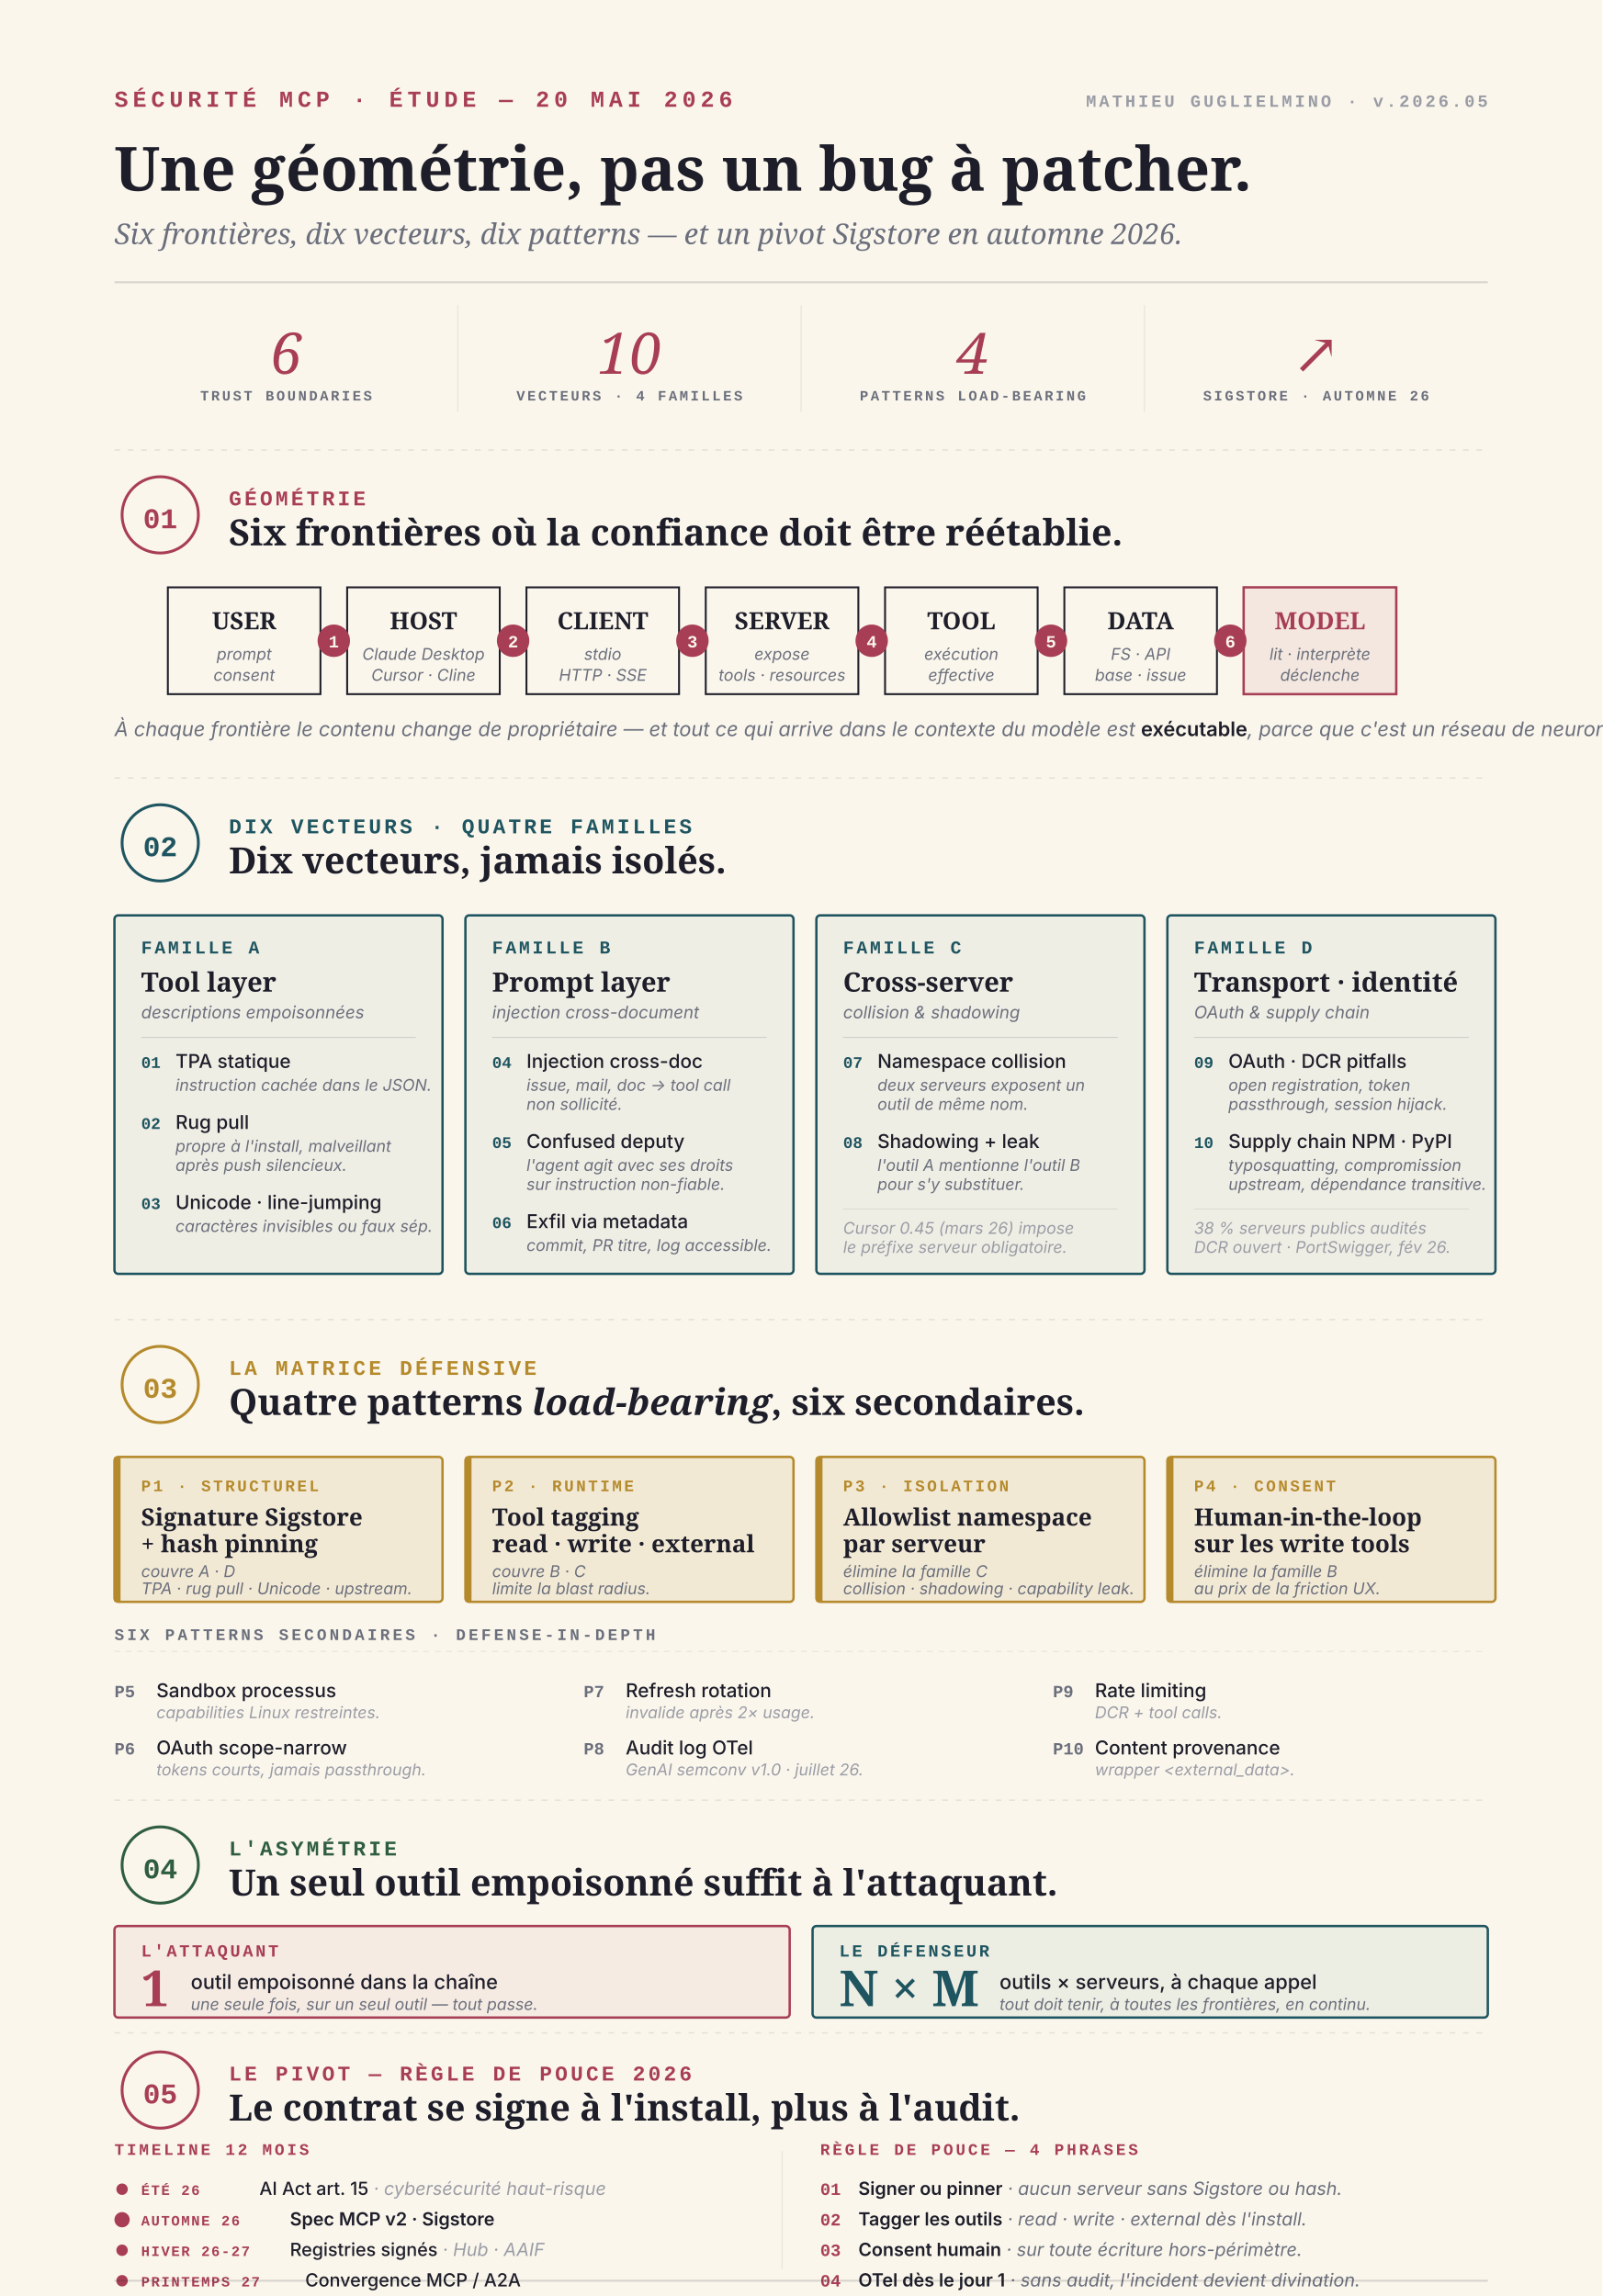
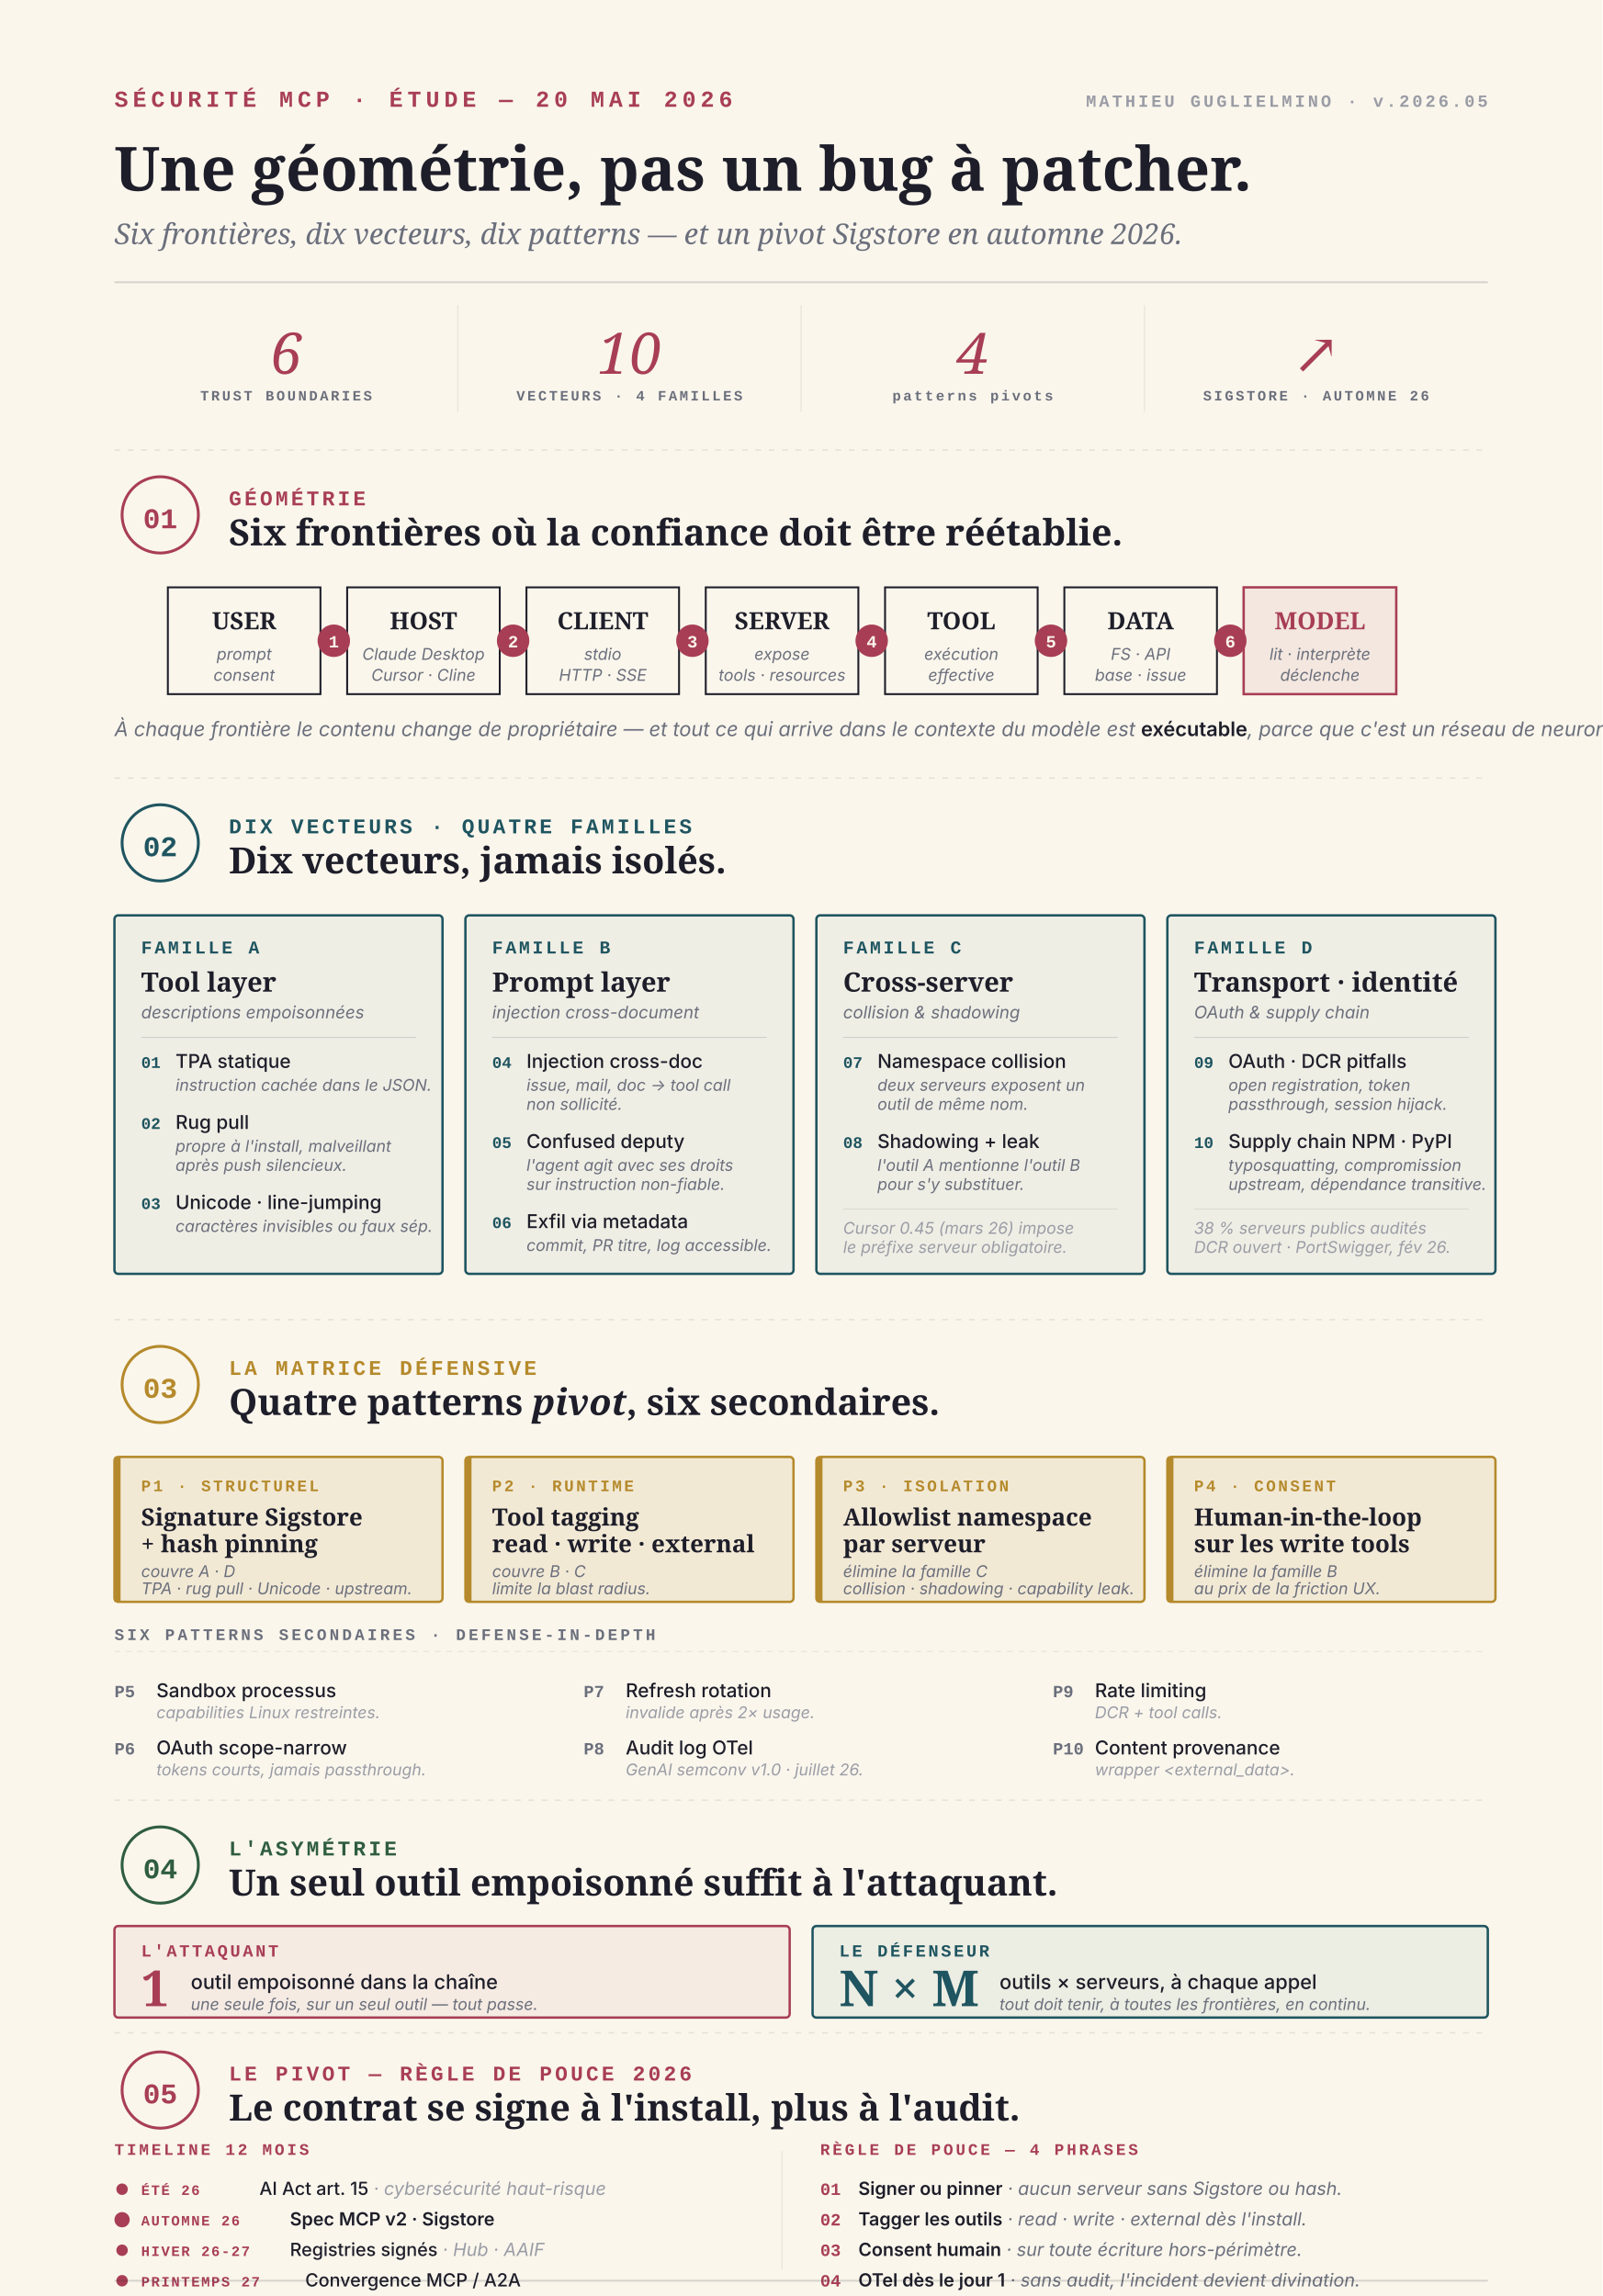
<svg xmlns="http://www.w3.org/2000/svg" viewBox="0 0 840 1204" data-schema-id="schema-00" role="img" aria-labelledby="schema-00-title schema-00-desc">
  <defs>
    <style>
      .display { font-family: 'Fraunces', 'Spectral', Georgia, serif; }
      .body    { font-family: 'Inter', system-ui, sans-serif; }
      .mono    { font-family: 'JetBrains Mono', 'Courier New', monospace; }
    </style>
  </defs>
  <rect x="0" y="0" width="840" height="1204" fill="#faf6ec" />
  <text x="60" y="56" class="mono" font-size="12" font-weight="600" fill="#a83e55" letter-spacing="0.20em">SÉCURITÉ MCP · ÉTUDE — 20 MAI 2026</text>
  <text x="780" y="56" class="mono" font-size="9" font-weight="600" fill="#9a9ca5" letter-spacing="0.16em" text-anchor="end">MATHIEU GUGLIELMINO · v.2026.05</text>
  <text x="60" y="100" class="display" font-size="32" font-weight="600" fill="#1e1e2a">Une géométrie, pas un bug à patcher.</text>
  <text x="60" y="128" class="display" font-size="15" font-style="italic" fill="#6b6f7c">Six frontières, dix vecteurs, dix patterns — et un pivot Sigstore en automne 2026.</text>
  <line x1="60" y1="148" x2="780" y2="148" stroke="rgba(30,30,42,0.16)" stroke-width="1" />
  <g>
    <line x1="240" y1="160" x2="240" y2="216" stroke="rgba(30,30,42,0.10)" stroke-width="0.5" />
    <line x1="420" y1="160" x2="420" y2="216" stroke="rgba(30,30,42,0.10)" stroke-width="0.5" />
    <line x1="600" y1="160" x2="600" y2="216" stroke="rgba(30,30,42,0.10)" stroke-width="0.5" />
    <text x="150" y="196" class="display" font-size="30" font-weight="500" font-style="italic" fill="#a83e55" text-anchor="middle">6</text>
    <text x="150" y="210" class="mono" font-size="7.5" font-weight="600" fill="#6b6f7c" letter-spacing="0.16em" text-anchor="middle">TRUST BOUNDARIES</text>
    <text x="330" y="196" class="display" font-size="30" font-weight="500" font-style="italic" fill="#a83e55" text-anchor="middle">10</text>
    <text x="330" y="210" class="mono" font-size="7.5" font-weight="600" fill="#6b6f7c" letter-spacing="0.16em" text-anchor="middle">VECTEURS · 4 FAMILLES</text>
    <text x="510" y="196" class="display" font-size="30" font-weight="500" font-style="italic" fill="#a83e55" text-anchor="middle">4</text>
-     <text x="510" y="210" class="mono" font-size="7.5" font-weight="600" fill="#6b6f7c" letter-spacing="0.16em" text-anchor="middle">PATTERNS LOAD-BEARING</text>
+     <text x="510" y="210" class="mono" font-size="7.5" font-weight="600" fill="#6b6f7c" letter-spacing="0.16em" text-anchor="middle">patterns pivots</text>
    <text x="690" y="196" class="display" font-size="30" font-weight="500" font-style="italic" fill="#a83e55" text-anchor="middle">↗</text>
    <text x="690" y="210" class="mono" font-size="7.5" font-weight="600" fill="#6b6f7c" letter-spacing="0.16em" text-anchor="middle">SIGSTORE · AUTOMNE 26</text>
  </g>
  <g>
    <line x1="60" y1="236" x2="780" y2="236" stroke="rgba(30,30,42,0.10)" stroke-width="0.75" stroke-dasharray="3,4" />
    <circle cx="84" cy="270" r="20" fill="none" stroke="#a83e55" stroke-width="1.5" />
    <text x="84" y="277" class="mono" font-size="15" font-weight="600" fill="#a83e55" text-anchor="middle">01</text>
    <text x="120" y="265" class="mono" font-size="11" font-weight="600" fill="#a83e55" letter-spacing="0.14em">GÉOMÉTRIE</text>
    <text x="120" y="286" class="display" font-size="19" font-weight="600" fill="#1e1e2a">Six frontières où la confiance doit être réétablie.</text>
    <g transform="translate(88, 308)">
      <rect x="0" y="0" width="80" height="56" fill="#faf6ec" stroke="#1e1e2a" stroke-width="1" />
      <text x="40" y="22" class="display" font-size="12.5" font-weight="600" fill="#1e1e2a" text-anchor="middle">USER</text>
      <text x="40" y="38" class="body" font-size="8.5" font-style="italic" fill="#6b6f7c" text-anchor="middle">prompt</text>
      <text x="40" y="49" class="body" font-size="8.5" font-style="italic" fill="#6b6f7c" text-anchor="middle">consent</text>
      <rect x="94" y="0" width="80" height="56" fill="#faf6ec" stroke="#1e1e2a" stroke-width="1" />
      <text x="134" y="22" class="display" font-size="12.5" font-weight="600" fill="#1e1e2a" text-anchor="middle">HOST</text>
      <text x="134" y="38" class="body" font-size="8.5" font-style="italic" fill="#6b6f7c" text-anchor="middle">Claude Desktop</text>
      <text x="134" y="49" class="body" font-size="8.5" font-style="italic" fill="#6b6f7c" text-anchor="middle">Cursor · Cline</text>
      <rect x="188" y="0" width="80" height="56" fill="#faf6ec" stroke="#1e1e2a" stroke-width="1" />
      <text x="228" y="22" class="display" font-size="12.5" font-weight="600" fill="#1e1e2a" text-anchor="middle">CLIENT</text>
      <text x="228" y="38" class="body" font-size="8.5" font-style="italic" fill="#6b6f7c" text-anchor="middle">stdio</text>
      <text x="228" y="49" class="body" font-size="8.5" font-style="italic" fill="#6b6f7c" text-anchor="middle">HTTP · SSE</text>
      <rect x="282" y="0" width="80" height="56" fill="#faf6ec" stroke="#1e1e2a" stroke-width="1" />
      <text x="322" y="22" class="display" font-size="12.5" font-weight="600" fill="#1e1e2a" text-anchor="middle">SERVER</text>
      <text x="322" y="38" class="body" font-size="8.5" font-style="italic" fill="#6b6f7c" text-anchor="middle">expose</text>
      <text x="322" y="49" class="body" font-size="8.5" font-style="italic" fill="#6b6f7c" text-anchor="middle">tools · resources</text>
      <rect x="376" y="0" width="80" height="56" fill="#faf6ec" stroke="#1e1e2a" stroke-width="1" />
      <text x="416" y="22" class="display" font-size="12.5" font-weight="600" fill="#1e1e2a" text-anchor="middle">TOOL</text>
      <text x="416" y="38" class="body" font-size="8.5" font-style="italic" fill="#6b6f7c" text-anchor="middle">exécution</text>
      <text x="416" y="49" class="body" font-size="8.5" font-style="italic" fill="#6b6f7c" text-anchor="middle">effective</text>
      <rect x="470" y="0" width="80" height="56" fill="#faf6ec" stroke="#1e1e2a" stroke-width="1" />
      <text x="510" y="22" class="display" font-size="12.5" font-weight="600" fill="#1e1e2a" text-anchor="middle">DATA</text>
      <text x="510" y="38" class="body" font-size="8.5" font-style="italic" fill="#6b6f7c" text-anchor="middle">FS · API</text>
      <text x="510" y="49" class="body" font-size="8.5" font-style="italic" fill="#6b6f7c" text-anchor="middle">base · issue</text>
      <rect x="564" y="0" width="80" height="56" fill="#a83e55" fill-opacity="0.08" stroke="#a83e55" stroke-width="1.25" />
      <text x="604" y="22" class="display" font-size="12.5" font-weight="600" fill="#a83e55" text-anchor="middle">MODEL</text>
      <text x="604" y="38" class="body" font-size="8.5" font-style="italic" fill="#6b6f7c" text-anchor="middle">lit · interprète</text>
      <text x="604" y="49" class="body" font-size="8.5" font-style="italic" fill="#6b6f7c" text-anchor="middle">déclenche</text>
      <g>
        <circle cx="87" cy="28" r="8.5" fill="#a83e55" />
        <text x="87" y="31.5" class="mono" font-size="9" font-weight="600" fill="#faf6ec" text-anchor="middle">1</text>
        <circle cx="181" cy="28" r="8.5" fill="#a83e55" />
        <text x="181" y="31.5" class="mono" font-size="9" font-weight="600" fill="#faf6ec" text-anchor="middle">2</text>
        <circle cx="275" cy="28" r="8.5" fill="#a83e55" />
        <text x="275" y="31.5" class="mono" font-size="9" font-weight="600" fill="#faf6ec" text-anchor="middle">3</text>
        <circle cx="369" cy="28" r="8.5" fill="#a83e55" />
        <text x="369" y="31.5" class="mono" font-size="9" font-weight="600" fill="#faf6ec" text-anchor="middle">4</text>
        <circle cx="463" cy="28" r="8.5" fill="#a83e55" />
        <text x="463" y="31.5" class="mono" font-size="9" font-weight="600" fill="#faf6ec" text-anchor="middle">5</text>
        <circle cx="557" cy="28" r="8.5" fill="#a83e55" />
        <text x="557" y="31.5" class="mono" font-size="9" font-weight="600" fill="#faf6ec" text-anchor="middle">6</text>
      </g>
    </g>
    <text x="60" y="386" class="body" font-size="10.5" font-style="italic" fill="#6b6f7c">À chaque frontière le contenu change de propriétaire — et tout ce qui arrive dans le contexte du modèle est <tspan font-weight="600" fill="#1e1e2a" font-style="normal">exécutable</tspan>, parce que c'est un réseau de neurones probabiliste, pas un parseur.</text>
  </g>
  <g>
    <line x1="60" y1="408" x2="780" y2="408" stroke="rgba(30,30,42,0.10)" stroke-width="0.75" stroke-dasharray="3,4" />
    <circle cx="84" cy="442" r="20" fill="none" stroke="#1F5560" stroke-width="1.5" />
    <text x="84" y="449" class="mono" font-size="15" font-weight="600" fill="#1F5560" text-anchor="middle">02</text>
    <text x="120" y="437" class="mono" font-size="11" font-weight="600" fill="#1F5560" letter-spacing="0.14em">DIX VECTEURS · QUATRE FAMILLES</text>
    <text x="120" y="458" class="display" font-size="19" font-weight="600" fill="#1e1e2a">Dix vecteurs, jamais isolés.</text>
    <g transform="translate(60, 480)">
      <rect x="0" y="0" width="172" height="188" fill="#1F5560" fill-opacity="0.05" stroke="#1F5560" stroke-width="1.25" rx="2" />
      <text x="14" y="20" class="mono" font-size="9.5" font-weight="600" fill="#1F5560" letter-spacing="0.14em">FAMILLE A</text>
      <text x="14" y="40" class="display" font-size="14" font-weight="600" fill="#1e1e2a">Tool layer</text>
      <text x="14" y="54" class="body" font-size="9" font-style="italic" fill="#6b6f7c">descriptions empoisonnées</text>
      <line x1="14" y1="64" x2="158" y2="64" stroke="rgba(30,30,42,0.16)" stroke-width="0.5" />
      <text x="14" y="80" class="mono" font-size="8.5" font-weight="600" fill="#1F5560">01</text>
      <text x="32" y="80" class="body" font-size="10" font-weight="500" fill="#1e1e2a">TPA statique</text>
      <text x="32" y="92" class="body" font-size="8.5" font-style="italic" fill="#6b6f7c">instruction cachée dans le JSON.</text>
      <text x="14" y="112" class="mono" font-size="8.5" font-weight="600" fill="#1F5560">02</text>
      <text x="32" y="112" class="body" font-size="10" font-weight="500" fill="#1e1e2a">Rug pull</text>
      <text x="32" y="124" class="body" font-size="8.5" font-style="italic" fill="#6b6f7c">propre à l'install, malveillant</text>
      <text x="32" y="134" class="body" font-size="8.5" font-style="italic" fill="#6b6f7c">après push silencieux.</text>
      <text x="14" y="154" class="mono" font-size="8.5" font-weight="600" fill="#1F5560">03</text>
      <text x="32" y="154" class="body" font-size="10" font-weight="500" fill="#1e1e2a">Unicode · line-jumping</text>
      <text x="32" y="166" class="body" font-size="8.5" font-style="italic" fill="#6b6f7c">caractères invisibles ou faux sép.</text>
      <rect x="184" y="0" width="172" height="188" fill="#1F5560" fill-opacity="0.05" stroke="#1F5560" stroke-width="1.25" rx="2" />
      <text x="198" y="20" class="mono" font-size="9.5" font-weight="600" fill="#1F5560" letter-spacing="0.14em">FAMILLE B</text>
      <text x="198" y="40" class="display" font-size="14" font-weight="600" fill="#1e1e2a">Prompt layer</text>
      <text x="198" y="54" class="body" font-size="9" font-style="italic" fill="#6b6f7c">injection cross-document</text>
      <line x1="198" y1="64" x2="342" y2="64" stroke="rgba(30,30,42,0.16)" stroke-width="0.5" />
      <text x="198" y="80" class="mono" font-size="8.5" font-weight="600" fill="#1F5560">04</text>
      <text x="216" y="80" class="body" font-size="10" font-weight="500" fill="#1e1e2a">Injection cross-doc</text>
      <text x="216" y="92" class="body" font-size="8.5" font-style="italic" fill="#6b6f7c">issue, mail, doc → tool call</text>
      <text x="216" y="102" class="body" font-size="8.5" font-style="italic" fill="#6b6f7c">non sollicité.</text>
      <text x="198" y="122" class="mono" font-size="8.5" font-weight="600" fill="#1F5560">05</text>
      <text x="216" y="122" class="body" font-size="10" font-weight="500" fill="#1e1e2a">Confused deputy</text>
      <text x="216" y="134" class="body" font-size="8.5" font-style="italic" fill="#6b6f7c">l'agent agit avec ses droits</text>
      <text x="216" y="144" class="body" font-size="8.5" font-style="italic" fill="#6b6f7c">sur instruction non-fiable.</text>
      <text x="198" y="164" class="mono" font-size="8.5" font-weight="600" fill="#1F5560">06</text>
      <text x="216" y="164" class="body" font-size="10" font-weight="500" fill="#1e1e2a">Exfil via metadata</text>
      <text x="216" y="176" class="body" font-size="8.5" font-style="italic" fill="#6b6f7c">commit, PR titre, log accessible.</text>
      <rect x="368" y="0" width="172" height="188" fill="#1F5560" fill-opacity="0.05" stroke="#1F5560" stroke-width="1.25" rx="2" />
      <text x="382" y="20" class="mono" font-size="9.5" font-weight="600" fill="#1F5560" letter-spacing="0.14em">FAMILLE C</text>
      <text x="382" y="40" class="display" font-size="14" font-weight="600" fill="#1e1e2a">Cross-server</text>
      <text x="382" y="54" class="body" font-size="9" font-style="italic" fill="#6b6f7c">collision &amp; shadowing</text>
      <line x1="382" y1="64" x2="526" y2="64" stroke="rgba(30,30,42,0.16)" stroke-width="0.5" />
      <text x="382" y="80" class="mono" font-size="8.5" font-weight="600" fill="#1F5560">07</text>
      <text x="400" y="80" class="body" font-size="10" font-weight="500" fill="#1e1e2a">Namespace collision</text>
      <text x="400" y="92" class="body" font-size="8.5" font-style="italic" fill="#6b6f7c">deux serveurs exposent un</text>
      <text x="400" y="102" class="body" font-size="8.5" font-style="italic" fill="#6b6f7c">outil de même nom.</text>
      <text x="382" y="122" class="mono" font-size="8.5" font-weight="600" fill="#1F5560">08</text>
      <text x="400" y="122" class="body" font-size="10" font-weight="500" fill="#1e1e2a">Shadowing + leak</text>
      <text x="400" y="134" class="body" font-size="8.5" font-style="italic" fill="#6b6f7c">l'outil A mentionne l'outil B</text>
      <text x="400" y="144" class="body" font-size="8.5" font-style="italic" fill="#6b6f7c">pour s'y substituer.</text>
      <line x1="382" y1="154" x2="526" y2="154" stroke="rgba(30,30,42,0.10)" stroke-width="0.5" />
      <text x="382" y="167" class="body" font-size="8.5" font-style="italic" fill="#9a9ca5">Cursor 0.45 (mars 26) impose</text>
      <text x="382" y="177" class="body" font-size="8.5" font-style="italic" fill="#9a9ca5">le préfixe serveur obligatoire.</text>
      <rect x="552" y="0" width="172" height="188" fill="#1F5560" fill-opacity="0.05" stroke="#1F5560" stroke-width="1.25" rx="2" />
      <text x="566" y="20" class="mono" font-size="9.5" font-weight="600" fill="#1F5560" letter-spacing="0.14em">FAMILLE D</text>
      <text x="566" y="40" class="display" font-size="14" font-weight="600" fill="#1e1e2a">Transport · identité</text>
      <text x="566" y="54" class="body" font-size="9" font-style="italic" fill="#6b6f7c">OAuth &amp; supply chain</text>
      <line x1="566" y1="64" x2="710" y2="64" stroke="rgba(30,30,42,0.16)" stroke-width="0.5" />
      <text x="566" y="80" class="mono" font-size="8.5" font-weight="600" fill="#1F5560">09</text>
      <text x="584" y="80" class="body" font-size="10" font-weight="500" fill="#1e1e2a">OAuth · DCR pitfalls</text>
      <text x="584" y="92" class="body" font-size="8.5" font-style="italic" fill="#6b6f7c">open registration, token</text>
      <text x="584" y="102" class="body" font-size="8.5" font-style="italic" fill="#6b6f7c">passthrough, session hijack.</text>
      <text x="566" y="122" class="mono" font-size="8.5" font-weight="600" fill="#1F5560">10</text>
      <text x="584" y="122" class="body" font-size="10" font-weight="500" fill="#1e1e2a">Supply chain NPM · PyPI</text>
      <text x="584" y="134" class="body" font-size="8.5" font-style="italic" fill="#6b6f7c">typosquatting, compromission</text>
      <text x="584" y="144" class="body" font-size="8.5" font-style="italic" fill="#6b6f7c">upstream, dépendance transitive.</text>
      <line x1="566" y1="154" x2="710" y2="154" stroke="rgba(30,30,42,0.10)" stroke-width="0.5" />
      <text x="566" y="167" class="body" font-size="8.5" font-style="italic" fill="#9a9ca5">38 % serveurs publics audités</text>
      <text x="566" y="177" class="body" font-size="8.5" font-style="italic" fill="#9a9ca5">DCR ouvert · PortSwigger, fév 26.</text>
    </g>
  </g>
  <g>
    <line x1="60" y1="692" x2="780" y2="692" stroke="rgba(30,30,42,0.10)" stroke-width="0.75" stroke-dasharray="3,4" />
    <circle cx="84" cy="726" r="20" fill="none" stroke="#B58A2C" stroke-width="1.5" />
    <text x="84" y="733" class="mono" font-size="15" font-weight="600" fill="#B58A2C" text-anchor="middle">03</text>
    <text x="120" y="721" class="mono" font-size="11" font-weight="600" fill="#B58A2C" letter-spacing="0.14em">LA MATRICE DÉFENSIVE</text>
-     <text x="120" y="742" class="display" font-size="19" font-weight="600" fill="#1e1e2a">Quatre patterns <tspan font-style="italic">load-bearing</tspan>, six secondaires.</text>
+     <text x="120" y="742" class="display" font-size="19" font-weight="600" fill="#1e1e2a">Quatre patterns <tspan font-style="italic">pivot</tspan>, six secondaires.</text>
    <g transform="translate(60, 764)">
      <rect x="0" y="0" width="172" height="76" fill="#B58A2C" fill-opacity="0.12" stroke="#B58A2C" stroke-width="1.25" rx="2" />
      <rect x="0" y="0" width="3.2" height="76" fill="#B58A2C" />
      <text x="14" y="18" class="mono" font-size="8.5" font-weight="600" fill="#B58A2C" letter-spacing="0.14em">P1 · STRUCTUREL</text>
      <text x="14" y="36" class="display" font-size="12.5" font-weight="600" fill="#1e1e2a">Signature Sigstore</text>
      <text x="14" y="50" class="display" font-size="12.5" font-weight="600" fill="#1e1e2a">+ hash pinning</text>
      <text x="14" y="63" class="body" font-size="8.5" font-style="italic" fill="#6b6f7c">couvre A · D</text>
      <text x="14" y="72" class="body" font-size="8.5" font-style="italic" fill="#6b6f7c">TPA · rug pull · Unicode · upstream.</text>
      <rect x="184" y="0" width="172" height="76" fill="#B58A2C" fill-opacity="0.12" stroke="#B58A2C" stroke-width="1.25" rx="2" />
      <rect x="184" y="0" width="3.2" height="76" fill="#B58A2C" />
      <text x="198" y="18" class="mono" font-size="8.5" font-weight="600" fill="#B58A2C" letter-spacing="0.14em">P2 · RUNTIME</text>
      <text x="198" y="36" class="display" font-size="12.5" font-weight="600" fill="#1e1e2a">Tool tagging</text>
      <text x="198" y="50" class="display" font-size="12.5" font-weight="600" fill="#1e1e2a">read · write · external</text>
      <text x="198" y="63" class="body" font-size="8.5" font-style="italic" fill="#6b6f7c">couvre B · C</text>
      <text x="198" y="72" class="body" font-size="8.5" font-style="italic" fill="#6b6f7c">limite la blast radius.</text>
      <rect x="368" y="0" width="172" height="76" fill="#B58A2C" fill-opacity="0.12" stroke="#B58A2C" stroke-width="1.25" rx="2" />
      <rect x="368" y="0" width="3.2" height="76" fill="#B58A2C" />
      <text x="382" y="18" class="mono" font-size="8.5" font-weight="600" fill="#B58A2C" letter-spacing="0.14em">P3 · ISOLATION</text>
      <text x="382" y="36" class="display" font-size="12.5" font-weight="600" fill="#1e1e2a">Allowlist namespace</text>
      <text x="382" y="50" class="display" font-size="12.5" font-weight="600" fill="#1e1e2a">par serveur</text>
      <text x="382" y="63" class="body" font-size="8.5" font-style="italic" fill="#6b6f7c">élimine la famille C</text>
      <text x="382" y="72" class="body" font-size="8.5" font-style="italic" fill="#6b6f7c">collision · shadowing · capability leak.</text>
      <rect x="552" y="0" width="172" height="76" fill="#B58A2C" fill-opacity="0.12" stroke="#B58A2C" stroke-width="1.25" rx="2" />
      <rect x="552" y="0" width="3.2" height="76" fill="#B58A2C" />
      <text x="566" y="18" class="mono" font-size="8.5" font-weight="600" fill="#B58A2C" letter-spacing="0.14em">P4 · CONSENT</text>
      <text x="566" y="36" class="display" font-size="12.5" font-weight="600" fill="#1e1e2a">Human-in-the-loop</text>
      <text x="566" y="50" class="display" font-size="12.5" font-weight="600" fill="#1e1e2a">sur les write tools</text>
      <text x="566" y="63" class="body" font-size="8.5" font-style="italic" fill="#6b6f7c">élimine la famille B</text>
      <text x="566" y="72" class="body" font-size="8.5" font-style="italic" fill="#6b6f7c">au prix de la friction UX.</text>
    </g>
    <text x="60" y="860" class="mono" font-size="8.5" font-weight="600" fill="#6b6f7c" letter-spacing="0.18em">SIX PATTERNS SECONDAIRES · DEFENSE-IN-DEPTH</text>
    <line x1="60" y1="866" x2="780" y2="866" stroke="rgba(30,30,42,0.10)" stroke-width="0.5" stroke-dasharray="3,3" />
    <g transform="translate(60, 876)">
      <text x="0" y="14" class="mono" font-size="9" font-weight="600" fill="#6b6f7c">P5</text>
      <text x="22" y="14" class="body" font-size="10" font-weight="500" fill="#1e1e2a">Sandbox processus</text>
      <text x="22" y="25" class="body" font-size="8.5" font-style="italic" fill="#9a9ca5">capabilities Linux restreintes.</text>
      <text x="0" y="44" class="mono" font-size="9" font-weight="600" fill="#6b6f7c">P6</text>
      <text x="22" y="44" class="body" font-size="10" font-weight="500" fill="#1e1e2a">OAuth scope-narrow</text>
      <text x="22" y="55" class="body" font-size="8.5" font-style="italic" fill="#9a9ca5">tokens courts, jamais passthrough.</text>
      <text x="246" y="14" class="mono" font-size="9" font-weight="600" fill="#6b6f7c">P7</text>
      <text x="268" y="14" class="body" font-size="10" font-weight="500" fill="#1e1e2a">Refresh rotation</text>
      <text x="268" y="25" class="body" font-size="8.5" font-style="italic" fill="#9a9ca5">invalide après 2× usage.</text>
      <text x="246" y="44" class="mono" font-size="9" font-weight="600" fill="#6b6f7c">P8</text>
      <text x="268" y="44" class="body" font-size="10" font-weight="500" fill="#1e1e2a">Audit log OTel</text>
      <text x="268" y="55" class="body" font-size="8.5" font-style="italic" fill="#9a9ca5">GenAI semconv v1.0 · juillet 26.</text>
      <text x="492" y="14" class="mono" font-size="9" font-weight="600" fill="#6b6f7c">P9</text>
      <text x="514" y="14" class="body" font-size="10" font-weight="500" fill="#1e1e2a">Rate limiting</text>
      <text x="514" y="25" class="body" font-size="8.5" font-style="italic" fill="#9a9ca5">DCR + tool calls.</text>
      <text x="492" y="44" class="mono" font-size="9" font-weight="600" fill="#6b6f7c">P10</text>
      <text x="514" y="44" class="body" font-size="10" font-weight="500" fill="#1e1e2a">Content provenance</text>
      <text x="514" y="55" class="body" font-size="8.5" font-style="italic" fill="#9a9ca5">wrapper &lt;external_data&gt;.</text>
    </g>
  </g>
  <g>
    <line x1="60" y1="944" x2="780" y2="944" stroke="rgba(30,30,42,0.10)" stroke-width="0.75" stroke-dasharray="3,4" />
    <circle cx="84" cy="978" r="20" fill="none" stroke="#2F5D3F" stroke-width="1.5" />
    <text x="84" y="985" class="mono" font-size="15" font-weight="600" fill="#2F5D3F" text-anchor="middle">04</text>
    <text x="120" y="973" class="mono" font-size="11" font-weight="600" fill="#2F5D3F" letter-spacing="0.14em">L'ASYMÉTRIE</text>
    <text x="120" y="994" class="display" font-size="19" font-weight="600" fill="#1e1e2a">Un seul outil empoisonné suffit à l'attaquant.</text>
    <g transform="translate(60, 1010)">
      <rect x="0" y="0" width="354" height="48" fill="#a83e55" fill-opacity="0.06" stroke="#a83e55" stroke-width="1.25" rx="2" />
      <text x="14" y="16" class="mono" font-size="9" font-weight="600" fill="#a83e55" letter-spacing="0.14em">L'ATTAQUANT</text>
      <text x="14" y="42" class="display" font-size="26" font-weight="600" fill="#a83e55">1</text>
      <text x="40" y="33" class="body" font-size="10.5" font-weight="500" fill="#1e1e2a">outil empoisonné dans la chaîne</text>
      <text x="40" y="44" class="body" font-size="8.5" font-style="italic" fill="#6b6f7c">une seule fois, sur un seul outil — tout passe.</text>
      <rect x="366" y="0" width="354" height="48" fill="#1F5560" fill-opacity="0.06" stroke="#1F5560" stroke-width="1.25" rx="2" />
      <text x="380" y="16" class="mono" font-size="9" font-weight="600" fill="#1F5560" letter-spacing="0.14em">LE DÉFENSEUR</text>
      <text x="380" y="42" class="display" font-size="26" font-weight="600" fill="#1F5560">N × M</text>
      <text x="464" y="33" class="body" font-size="10.5" font-weight="500" fill="#1e1e2a">outils × serveurs, à chaque appel</text>
      <text x="464" y="44" class="body" font-size="8.5" font-style="italic" fill="#6b6f7c">tout doit tenir, à toutes les frontières, en continu.</text>
    </g>
  </g>
  <g>
    <line x1="60" y1="1066" x2="780" y2="1066" stroke="rgba(30,30,42,0.10)" stroke-width="0.75" stroke-dasharray="3,4" />
    <circle cx="84" cy="1096" r="20" fill="none" stroke="#a83e55" stroke-width="1.5" />
    <text x="84" y="1103" class="mono" font-size="15" font-weight="600" fill="#a83e55" text-anchor="middle">05</text>
    <text x="120" y="1091" class="mono" font-size="11" font-weight="600" fill="#a83e55" letter-spacing="0.14em">LE PIVOT — RÈGLE DE POUCE 2026</text>
    <text x="120" y="1112" class="display" font-size="19" font-weight="600" fill="#1e1e2a">Le contrat se signe à l'install, plus à l'audit.</text>
    <g transform="translate(60, 1130)">
      <text x="0" y="0" class="mono" font-size="8.5" font-weight="600" fill="#a83e55" letter-spacing="0.16em">TIMELINE 12 MOIS</text>
      <g transform="translate(0, 12)">
        <circle cx="4" cy="6" r="3" fill="#a83e55" />
        <text x="14" y="9" class="mono" font-size="7.5" font-weight="600" fill="#a83e55" letter-spacing="0.10em">ÉTÉ 26</text>
        <text x="76" y="9" class="body" font-size="9.5" fill="#1e1e2a">
          <tspan font-weight="500">AI Act art. 15</tspan>
          <tspan font-style="italic" fill="#9a9ca5">· cybersécurité haut-risque</tspan>
        </text>
        <circle cx="4" cy="22" r="4" fill="#a83e55" />
        <text x="14" y="25" class="mono" font-size="7.5" font-weight="600" fill="#a83e55" letter-spacing="0.10em">AUTOMNE 26</text>
        <text x="92" y="25" class="body" font-size="9.5" fill="#1e1e2a">
          <tspan font-weight="600">Spec MCP v2 · Sigstore</tspan>
        </text>
        <circle cx="4" cy="38" r="3" fill="#a83e55" />
        <text x="14" y="41" class="mono" font-size="7.5" font-weight="600" fill="#a83e55" letter-spacing="0.10em">HIVER 26-27</text>
        <text x="92" y="41" class="body" font-size="9.5" fill="#1e1e2a">
          <tspan font-weight="500">Registries signés</tspan>
          <tspan font-style="italic" fill="#9a9ca5">· Hub · AAIF</tspan>
        </text>
        <circle cx="4" cy="54" r="3" fill="#a83e55" />
        <text x="14" y="57" class="mono" font-size="7.5" font-weight="600" fill="#a83e55" letter-spacing="0.10em">PRINTEMPS 27</text>
        <text x="100" y="57" class="body" font-size="9.5" fill="#1e1e2a">
          <tspan font-weight="500">Convergence MCP / A2A</tspan>
        </text>
      </g>
      <line x1="350" y1="-2" x2="350" y2="60" stroke="rgba(30,30,42,0.10)" stroke-width="0.5" />
      <text x="370" y="0" class="mono" font-size="8.5" font-weight="600" fill="#a83e55" letter-spacing="0.16em">RÈGLE DE POUCE — 4 PHRASES</text>
      <g transform="translate(370, 12)">
        <text x="0" y="9" class="mono" font-size="9" font-weight="600" fill="#a83e55">01</text>
        <text x="20" y="9" class="body" font-size="9.5" fill="#1e1e2a">
          <tspan font-weight="600">Signer ou pinner</tspan>
          <tspan font-style="italic" fill="#6b6f7c">· aucun serveur sans Sigstore ou hash.</tspan>
        </text>
        <text x="0" y="25" class="mono" font-size="9" font-weight="600" fill="#a83e55">02</text>
        <text x="20" y="25" class="body" font-size="9.5" fill="#1e1e2a">
          <tspan font-weight="600">Tagger les outils</tspan>
          <tspan font-style="italic" fill="#6b6f7c">· read · write · external dès l'install.</tspan>
        </text>
        <text x="0" y="41" class="mono" font-size="9" font-weight="600" fill="#a83e55">03</text>
        <text x="20" y="41" class="body" font-size="9.5" fill="#1e1e2a">
          <tspan font-weight="600">Consent humain</tspan>
          <tspan font-style="italic" fill="#6b6f7c">· sur toute écriture hors-périmètre.</tspan>
        </text>
        <text x="0" y="57" class="mono" font-size="9" font-weight="600" fill="#a83e55">04</text>
        <text x="20" y="57" class="body" font-size="9.5" fill="#1e1e2a">
          <tspan font-weight="600">OTel dès le jour 1</tspan>
          <tspan font-style="italic" fill="#6b6f7c">· sans audit, l'incident devient divination.</tspan>
        </text>
      </g>
    </g>
  </g>
  <line x1="60" y1="1196" x2="780" y2="1196" stroke="rgba(30,30,42,0.16)" stroke-width="1" />
</svg>
